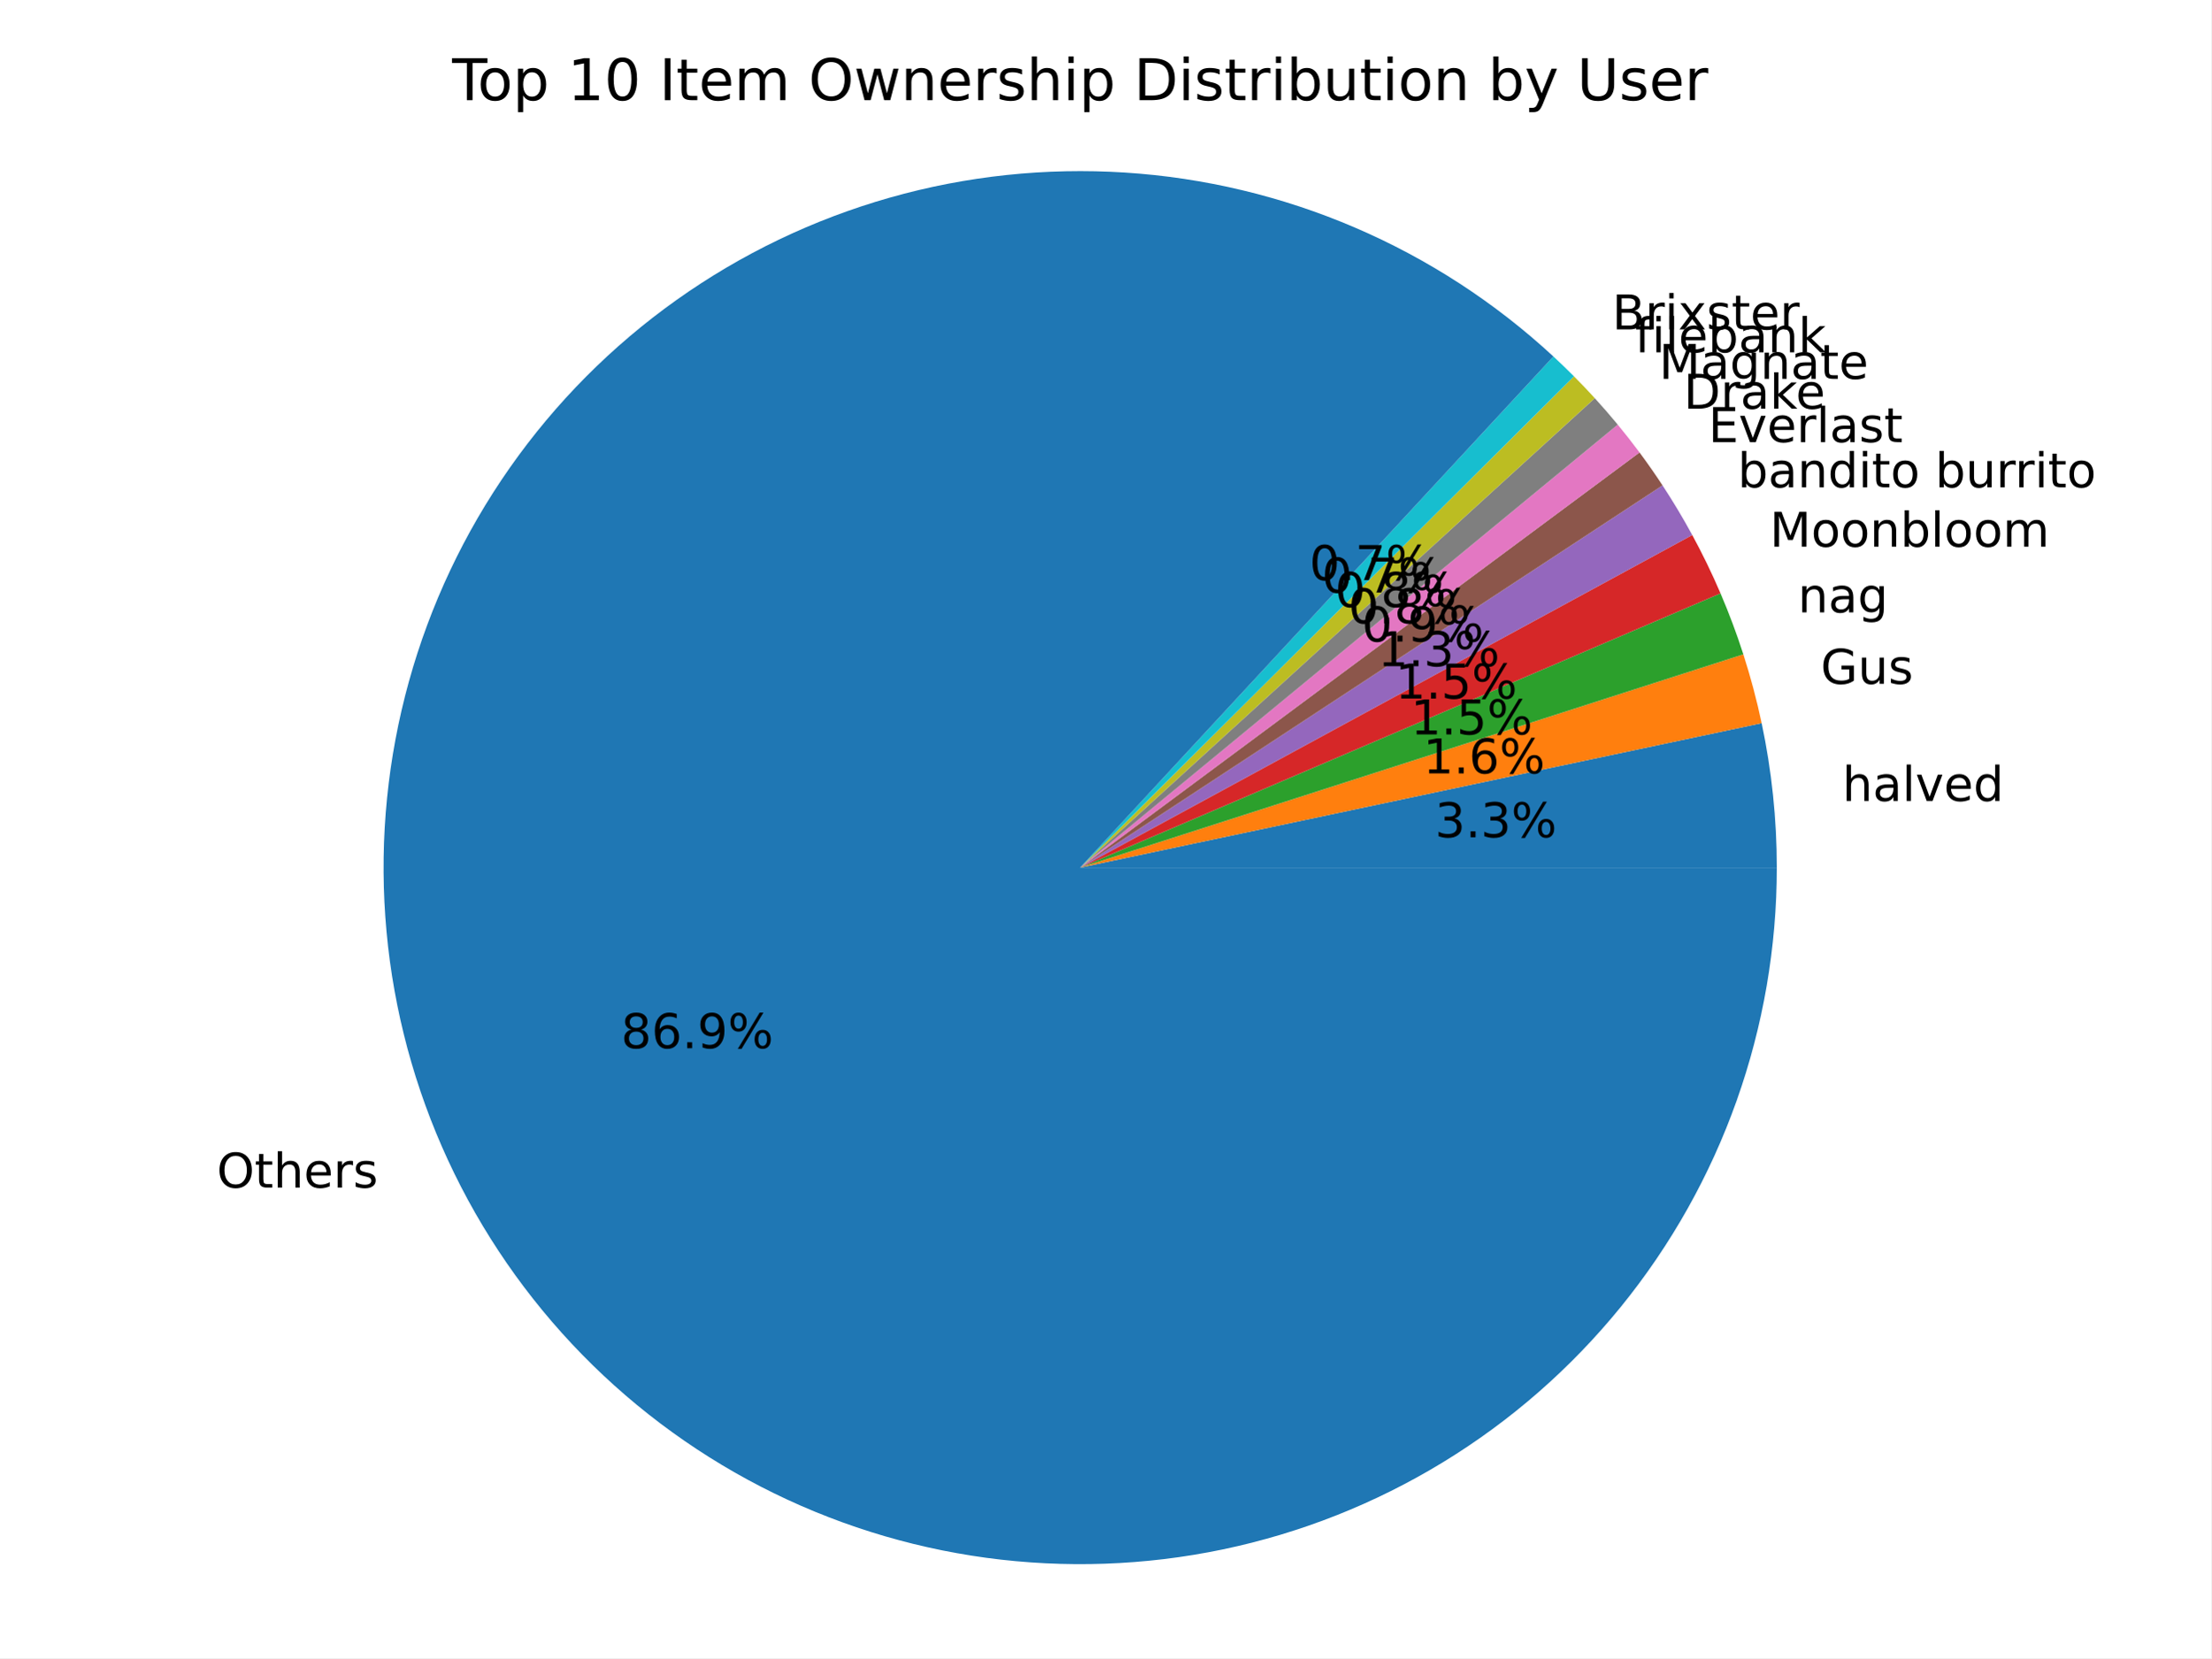
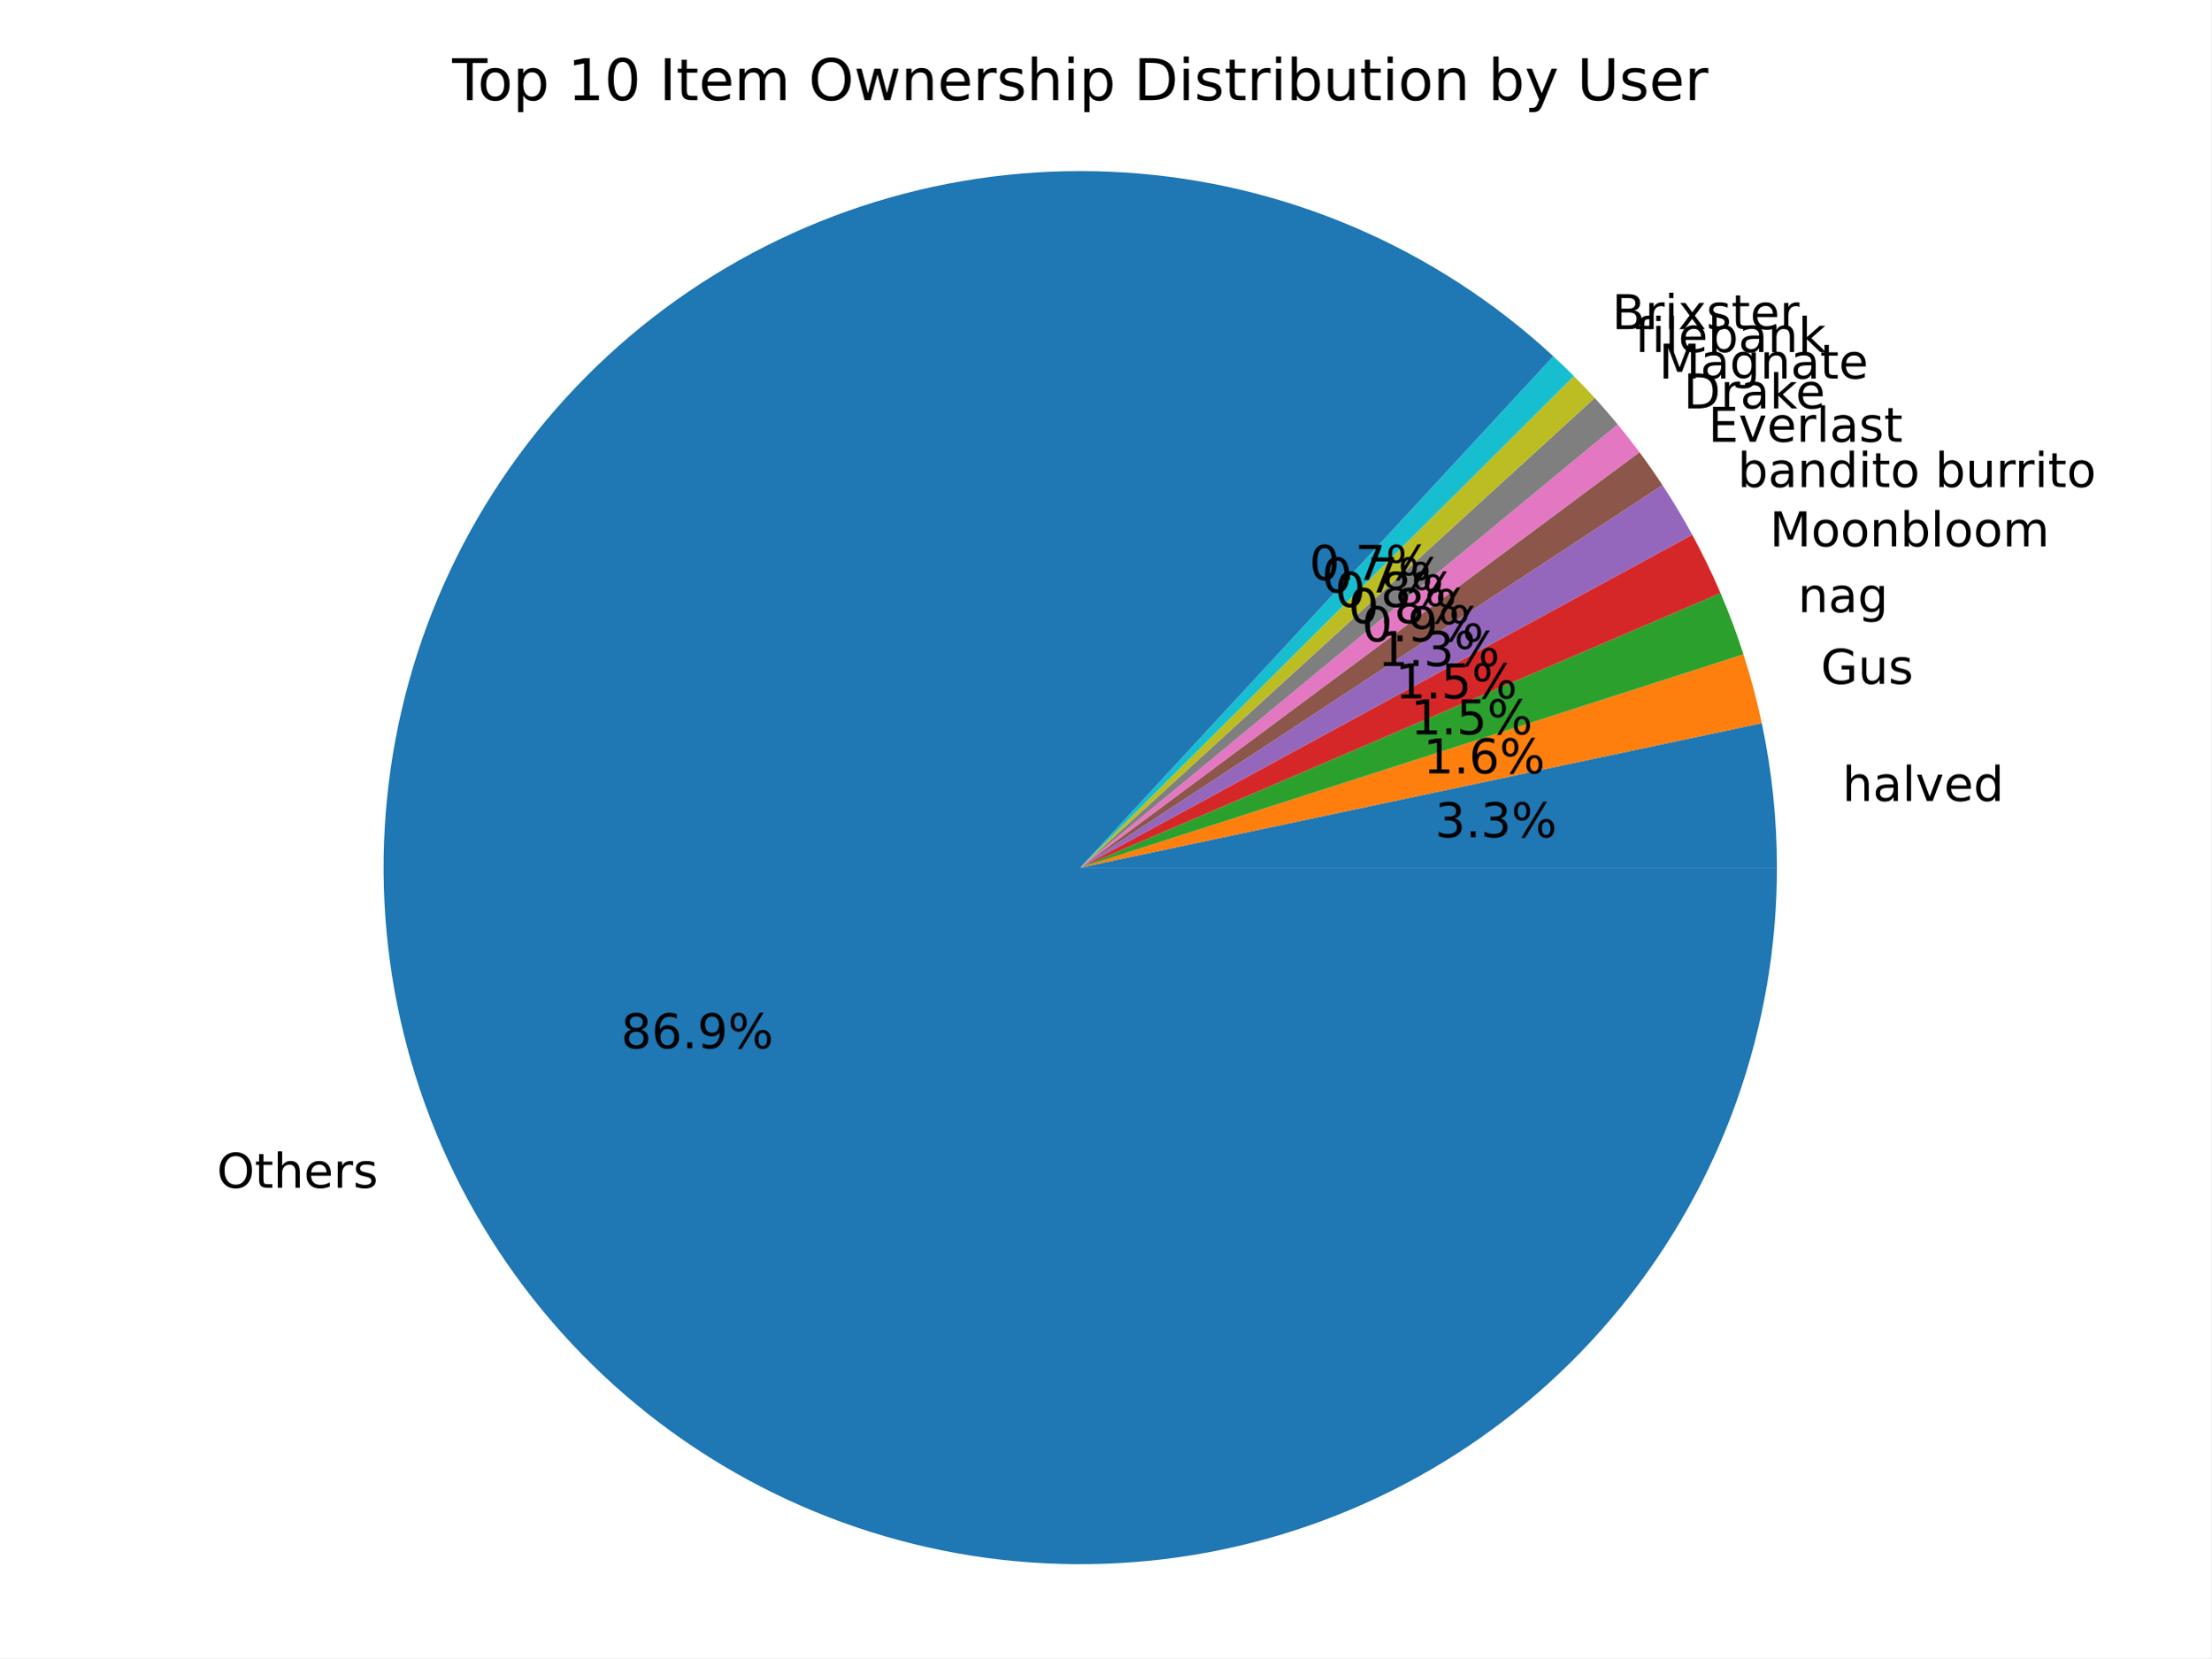
<svg xmlns="http://www.w3.org/2000/svg" xmlns:xlink="http://www.w3.org/1999/xlink" width="460.8pt" height="345.6pt" viewBox="0 0 460.8 345.6" version="1.1">
  <defs>
    <style type="text/css">*{stroke-linejoin: round; stroke-linecap: butt}</style>
  </defs>
  <g id="figure_1">
    <g id="patch_1">
      <path d="M 0 345.6  L 460.8 345.6  L 460.8 0  L 0 0  z " style="fill: #ffffff" />
    </g>
    <g id="axes_1">
      <g id="patch_2">
-         <path d="M 370.293 180.84  C 370.293 175.783 370.029 170.73 369.501 165.7  C 368.974 160.671 368.184 155.673 367.135 150.726  L 225.113 180.84  z " style="fill: #1f77b4" />
+         <path d="M 370.318 180.84  C 370.318 175.783 370.054 170.729 369.526 165.699  C 368.999 160.67 368.209 155.671 367.16 150.724  L 225.128 180.84  z " style="fill: #1f77b4" />
      </g>
      <g id="patch_3">
-         <path d="M 367.135 150.726  C 366.622 148.304 366.047 145.897 365.41 143.505  C 364.774 141.113 364.076 138.738 363.318 136.382  L 225.113 180.84  z " style="fill: #ff7f0e" />
+         <path d="M 367.16 150.724  C 366.647 148.302 366.072 145.894 365.435 143.502  C 364.798 141.11 364.101 138.735 363.343 136.378  L 225.128 180.84  z " style="fill: #ff7f0e" />
      </g>
      <g id="patch_4">
-         <path d="M 363.318 136.382  C 362.625 134.227 361.882 132.088 361.088 129.968  C 360.295 127.848 359.453 125.747 358.561 123.666  L 225.113 180.84  z " style="fill: #2ca02c" />
+         <path d="M 363.343 136.378  C 362.646 134.213 361.899 132.065 361.102 129.935  C 360.304 127.805 359.457 125.694 358.56 123.604  L 225.128 180.84  z " style="fill: #2ca02c" />
      </g>
      <g id="patch_5">
-         <path d="M 358.561 123.666  C 357.674 121.596 356.739 119.546 355.756 117.518  C 354.773 115.491 353.744 113.487 352.668 111.507  L 225.113 180.84  z " style="fill: #d62728" />
+         <path d="M 358.56 123.604  C 357.672 121.534 356.736 119.484 355.752 117.457  C 354.769 115.43 353.738 113.426 352.661 111.447  L 225.128 180.84  z " style="fill: #d62728" />
      </g>
      <g id="patch_6">
-         <path d="M 352.668 111.507  C 351.708 109.741 350.712 107.996 349.679 106.272  C 348.647 104.547 347.579 102.844 346.476 101.165  L 225.113 180.84  z " style="fill: #9467bd" />
+         <path d="M 352.661 111.447  C 351.701 109.681 350.703 107.936 349.67 106.212  C 348.637 104.488 347.569 102.786 346.465 101.106  L 225.128 180.84  z " style="fill: #9467bd" />
      </g>
      <g id="patch_7">
-         <path d="M 346.476 101.165  C 345.71 99.997 344.927 98.841 344.127 97.697  C 343.328 96.552 342.512 95.419 341.68 94.298  L 225.113 180.84  z " style="fill: #8c564b" />
+         <path d="M 346.465 101.106  C 345.698 99.939 344.914 98.783 344.114 97.639  C 343.314 96.495 342.498 95.362 341.665 94.241  L 225.128 180.84  z " style="fill: #8c564b" />
      </g>
      <g id="patch_8">
-         <path d="M 341.68 94.298  C 340.948 93.313 340.204 92.337 339.448 91.371  C 338.692 90.405 337.924 89.448 337.143 88.501  L 225.113 180.84  z " style="fill: #e377c2" />
+         <path d="M 341.665 94.241  C 340.933 93.256 340.189 92.281 339.432 91.315  C 338.675 90.349 337.907 89.393 337.126 88.446  L 225.128 180.84  z " style="fill: #e377c2" />
      </g>
      <g id="patch_9">
-         <path d="M 337.143 88.501  C 336.37 87.563 335.584 86.634 334.787 85.715  C 333.99 84.796 333.182 83.887 332.362 82.989  L 225.113 180.84  z " style="fill: #7f7f7f" />
+         <path d="M 337.126 88.446  C 336.352 87.508 335.566 86.579 334.768 85.661  C 333.971 84.742 333.162 83.833 332.342 82.935  L 225.128 180.84  z " style="fill: #7f7f7f" />
      </g>
      <g id="patch_10">
-         <path d="M 332.362 82.989  C 331.656 82.215 330.942 81.449 330.22 80.691  C 329.498 79.933 328.767 79.183 328.028 78.441  L 225.113 180.84  z " style="fill: #bcbd22" />
+         <path d="M 332.342 82.935  C 331.636 82.162 330.921 81.396 330.198 80.638  C 329.476 79.881 328.745 79.131 328.006 78.389  L 225.128 180.84  z " style="fill: #bcbd22" />
      </g>
      <g id="patch_11">
-         <path d="M 328.028 78.441  C 327.327 77.736 326.619 77.038 325.903 76.348  C 325.188 75.658 324.465 74.975 323.735 74.3  L 225.113 180.84  z " style="fill: #17becf" />
+         <path d="M 328.006 78.389  C 327.304 77.684 326.595 76.987 325.879 76.297  C 325.163 75.607 324.44 74.924 323.71 74.249  L 225.128 180.84  z " style="fill: #17becf" />
      </g>
      <g id="patch_12">
-         <path d="M 323.735 74.3  C 311.589 63.056 297.608 53.972 282.4 47.44  C 267.191 40.909 250.977 37.027 234.459 35.961  C 217.942 34.896 201.363 36.663 185.441 41.186  C 169.519 45.709 154.488 52.921 140.997 62.511  C 127.507 72.101 115.755 83.928 106.251 97.479  C 96.747 111.03 89.631 126.108 85.209 142.058  C 80.788 158.008 79.126 174.598 80.297 191.108  C 81.467 207.618 85.453 223.808 92.081 238.975  C 98.709 254.141 107.882 268.064 119.203 280.138  C 130.524 292.213 143.826 302.263 158.535 309.854  C 173.244 317.444 189.143 322.464 205.544 324.695  C 221.944 326.926 238.606 326.336 254.808 322.951  C 271.01 319.565 286.514 313.434 300.649 304.822  C 314.784 296.21 327.343 285.244 337.781 272.399  C 348.22 259.554 356.385 245.018 361.924 229.42  C 367.462 213.822 370.293 197.392 370.293 180.84  L 225.113 180.84  z " style="fill: #1f77b4" />
+         <path d="M 323.71 74.249  C 311.559 63.011 297.575 53.933 282.364 47.408  C 267.153 40.883 250.937 37.007 234.419 35.948  C 217.902 34.888 201.324 36.661 185.404 41.19  C 169.484 45.719 154.455 52.936 140.968 62.53  C 127.48 72.125 115.732 83.955 106.233 97.509  C 96.733 111.063 89.621 126.142 85.204 142.094  C 80.787 158.045 79.129 174.635 80.304 191.145  C 81.479 207.654 85.468 223.842 92.099 239.008  C 98.73 254.173 107.906 268.093 119.229 280.166  C 130.552 292.238 143.857 302.286 158.567 309.874  C 173.276 317.462 189.176 322.479 205.577 324.708  C 221.978 326.936 238.639 326.344 254.841 322.957  C 271.042 319.57 286.545 313.437 300.68 304.824  C 314.814 296.211 327.372 285.245 337.809 272.399  C 348.247 259.554 356.412 245.017 361.95 229.42  C 367.488 213.822 370.318 197.392 370.318 180.84  L 225.128 180.84  z " style="fill: #1f77b4" />
      </g>
      <g id="matplotlib.axis_1" />
      <g id="matplotlib.axis_2" />
      <g id="text_1">
-         <g transform="translate(383.9403 166.9458) scale(0.1 -0.1)">
+         <g transform="translate(383.9663 166.9446) scale(0.1 -0.1)">
          <defs>
            <path id="DejaVuSans-68" d="M 3513 2113  L 3513 0  L 2938 0  L 2938 2094  Q 2938 2591 2744 2837  Q 2550 3084 2163 3084  Q 1697 3084 1428 2787  Q 1159 2491 1159 1978  L 1159 0  L 581 0  L 581 4863  L 1159 4863  L 1159 2956  Q 1366 3272 1645 3428  Q 1925 3584 2291 3584  Q 2894 3584 3203 3211  Q 3513 2838 3513 2113  z " transform="scale(0.015625)" />
            <path id="DejaVuSans-61" d="M 2194 1759  Q 1497 1759 1228 1600  Q 959 1441 959 1056  Q 959 750 1161 570  Q 1363 391 1709 391  Q 2188 391 2477 730  Q 2766 1069 2766 1631  L 2766 1759  L 2194 1759  z M 3341 1997  L 3341 0  L 2766 0  L 2766 531  Q 2569 213 2275 61  Q 1981 -91 1556 -91  Q 1019 -91 701 211  Q 384 513 384 1019  Q 384 1609 779 1909  Q 1175 2209 1959 2209  L 2766 2209  L 2766 2266  Q 2766 2663 2505 2880  Q 2244 3097 1772 3097  Q 1472 3097 1187 3025  Q 903 2953 641 2809  L 641 3341  Q 956 3463 1253 3523  Q 1550 3584 1831 3584  Q 2591 3584 2966 3190  Q 3341 2797 3341 1997  z " transform="scale(0.015625)" />
            <path id="DejaVuSans-6c" d="M 603 4863  L 1178 4863  L 1178 0  L 603 0  L 603 4863  z " transform="scale(0.015625)" />
            <path id="DejaVuSans-76" d="M 191 3500  L 800 3500  L 1894 563  L 2988 3500  L 3597 3500  L 2284 0  L 1503 0  L 191 3500  z " transform="scale(0.015625)" />
            <path id="DejaVuSans-65" d="M 3597 1894  L 3597 1613  L 953 1613  Q 991 1019 1311 708  Q 1631 397 2203 397  Q 2534 397 2845 478  Q 3156 559 3463 722  L 3463 178  Q 3153 47 2828 -22  Q 2503 -91 2169 -91  Q 1331 -91 842 396  Q 353 884 353 1716  Q 353 2575 817 3079  Q 1281 3584 2069 3584  Q 2775 3584 3186 3129  Q 3597 2675 3597 1894  z M 3022 2063  Q 3016 2534 2758 2815  Q 2500 3097 2075 3097  Q 1594 3097 1305 2825  Q 1016 2553 972 2059  L 3022 2063  z " transform="scale(0.015625)" />
            <path id="DejaVuSans-64" d="M 2906 2969  L 2906 4863  L 3481 4863  L 3481 0  L 2906 0  L 2906 525  Q 2725 213 2448 61  Q 2172 -91 1784 -91  Q 1150 -91 751 415  Q 353 922 353 1747  Q 353 2572 751 3078  Q 1150 3584 1784 3584  Q 2172 3584 2448 3432  Q 2725 3281 2906 2969  z M 947 1747  Q 947 1113 1208 752  Q 1469 391 1925 391  Q 2381 391 2643 752  Q 2906 1113 2906 1747  Q 2906 2381 2643 2742  Q 2381 3103 1925 3103  Q 1469 3103 1208 2742  Q 947 2381 947 1747  z " transform="scale(0.015625)" />
          </defs>
          <use xlink:href="#DejaVuSans-68" />
          <use xlink:href="#DejaVuSans-61" x="63.379" />
          <use xlink:href="#DejaVuSans-6c" x="124.658" />
          <use xlink:href="#DejaVuSans-76" x="152.441" />
          <use xlink:href="#DejaVuSans-65" x="211.621" />
          <use xlink:href="#DejaVuSans-64" x="273.145" />
        </g>
      </g>
      <g id="text_2">
-         <g transform="translate(299.0438 174.5156) scale(0.1 -0.1)">
+         <g transform="translate(299.0647 174.515) scale(0.1 -0.1)">
          <defs>
            <path id="DejaVuSans-33" d="M 2597 2516  Q 3050 2419 3304 2112  Q 3559 1806 3559 1356  Q 3559 666 3084 287  Q 2609 -91 1734 -91  Q 1441 -91 1130 -33  Q 819 25 488 141  L 488 750  Q 750 597 1062 519  Q 1375 441 1716 441  Q 2309 441 2620 675  Q 2931 909 2931 1356  Q 2931 1769 2642 2001  Q 2353 2234 1838 2234  L 1294 2234  L 1294 2753  L 1863 2753  Q 2328 2753 2575 2939  Q 2822 3125 2822 3475  Q 2822 3834 2567 4026  Q 2313 4219 1838 4219  Q 1578 4219 1281 4162  Q 984 4106 628 3988  L 628 4550  Q 988 4650 1302 4700  Q 1616 4750 1894 4750  Q 2613 4750 3031 4423  Q 3450 4097 3450 3541  Q 3450 3153 3228 2886  Q 3006 2619 2597 2516  z " transform="scale(0.015625)" />
            <path id="DejaVuSans-2e" d="M 684 794  L 1344 794  L 1344 0  L 684 0  L 684 794  z " transform="scale(0.015625)" />
            <path id="DejaVuSans-25" d="M 4653 2053  Q 4381 2053 4226 1822  Q 4072 1591 4072 1178  Q 4072 772 4226 539  Q 4381 306 4653 306  Q 4919 306 5073 539  Q 5228 772 5228 1178  Q 5228 1588 5073 1820  Q 4919 2053 4653 2053  z M 4653 2450  Q 5147 2450 5437 2106  Q 5728 1763 5728 1178  Q 5728 594 5436 251  Q 5144 -91 4653 -91  Q 4153 -91 3862 251  Q 3572 594 3572 1178  Q 3572 1766 3864 2108  Q 4156 2450 4653 2450  z M 1428 4353  Q 1159 4353 1004 4120  Q 850 3888 850 3481  Q 850 3069 1003 2837  Q 1156 2606 1428 2606  Q 1700 2606 1854 2837  Q 2009 3069 2009 3481  Q 2009 3884 1853 4118  Q 1697 4353 1428 4353  z M 4250 4750  L 4750 4750  L 1831 -91  L 1331 -91  L 4250 4750  z M 1428 4750  Q 1922 4750 2215 4408  Q 2509 4066 2509 3481  Q 2509 2891 2217 2550  Q 1925 2209 1428 2209  Q 931 2209 642 2551  Q 353 2894 353 3481  Q 353 4063 643 4406  Q 934 4750 1428 4750  z " transform="scale(0.015625)" />
          </defs>
          <use xlink:href="#DejaVuSans-33" />
          <use xlink:href="#DejaVuSans-2e" x="63.623" />
          <use xlink:href="#DejaVuSans-33" x="95.41" />
          <use xlink:href="#DejaVuSans-25" x="159.033" />
        </g>
      </g>
      <g id="text_3">
-         <g transform="translate(379.4399 142.5307) scale(0.1 -0.1)">
+         <g transform="translate(379.4656 142.5278) scale(0.1 -0.1)">
          <defs>
            <path id="DejaVuSans-47" d="M 3809 666  L 3809 1919  L 2778 1919  L 2778 2438  L 4434 2438  L 4434 434  Q 4069 175 3628 42  Q 3188 -91 2688 -91  Q 1594 -91 976 548  Q 359 1188 359 2328  Q 359 3472 976 4111  Q 1594 4750 2688 4750  Q 3144 4750 3555 4637  Q 3966 4525 4313 4306  L 4313 3634  Q 3963 3931 3569 4081  Q 3175 4231 2741 4231  Q 1884 4231 1454 3753  Q 1025 3275 1025 2328  Q 1025 1384 1454 906  Q 1884 428 2741 428  Q 3075 428 3337 486  Q 3600 544 3809 666  z " transform="scale(0.015625)" />
            <path id="DejaVuSans-75" d="M 544 1381  L 544 3500  L 1119 3500  L 1119 1403  Q 1119 906 1312 657  Q 1506 409 1894 409  Q 2359 409 2629 706  Q 2900 1003 2900 1516  L 2900 3500  L 3475 3500  L 3475 0  L 2900 0  L 2900 538  Q 2691 219 2414 64  Q 2138 -91 1772 -91  Q 1169 -91 856 284  Q 544 659 544 1381  z M 1991 3584  L 1991 3584  z " transform="scale(0.015625)" />
            <path id="DejaVuSans-73" d="M 2834 3397  L 2834 2853  Q 2591 2978 2328 3040  Q 2066 3103 1784 3103  Q 1356 3103 1142 2972  Q 928 2841 928 2578  Q 928 2378 1081 2264  Q 1234 2150 1697 2047  L 1894 2003  Q 2506 1872 2764 1633  Q 3022 1394 3022 966  Q 3022 478 2636 193  Q 2250 -91 1575 -91  Q 1294 -91 989 -36  Q 684 19 347 128  L 347 722  Q 666 556 975 473  Q 1284 391 1588 391  Q 1994 391 2212 530  Q 2431 669 2431 922  Q 2431 1156 2273 1281  Q 2116 1406 1581 1522  L 1381 1569  Q 847 1681 609 1914  Q 372 2147 372 2553  Q 372 3047 722 3315  Q 1072 3584 1716 3584  Q 2034 3584 2315 3537  Q 2597 3491 2834 3397  z " transform="scale(0.015625)" />
          </defs>
          <use xlink:href="#DejaVuSans-47" />
          <use xlink:href="#DejaVuSans-75" x="77.49" />
          <use xlink:href="#DejaVuSans-73" x="140.869" />
        </g>
      </g>
      <g id="text_4">
-         <g transform="translate(296.589 161.1983) scale(0.1 -0.1)">
+         <g transform="translate(296.6098 161.1967) scale(0.1 -0.1)">
          <defs>
            <path id="DejaVuSans-31" d="M 794 531  L 1825 531  L 1825 4091  L 703 3866  L 703 4441  L 1819 4666  L 2450 4666  L 2450 531  L 3481 531  L 3481 0  L 794 0  L 794 531  z " transform="scale(0.015625)" />
            <path id="DejaVuSans-36" d="M 2113 2584  Q 1688 2584 1439 2293  Q 1191 2003 1191 1497  Q 1191 994 1439 701  Q 1688 409 2113 409  Q 2538 409 2786 701  Q 3034 994 3034 1497  Q 3034 2003 2786 2293  Q 2538 2584 2113 2584  z M 3366 4563  L 3366 3988  Q 3128 4100 2886 4159  Q 2644 4219 2406 4219  Q 1781 4219 1451 3797  Q 1122 3375 1075 2522  Q 1259 2794 1537 2939  Q 1816 3084 2150 3084  Q 2853 3084 3261 2657  Q 3669 2231 3669 1497  Q 3669 778 3244 343  Q 2819 -91 2113 -91  Q 1303 -91 875 529  Q 447 1150 447 2328  Q 447 3434 972 4092  Q 1497 4750 2381 4750  Q 2619 4750 2861 4703  Q 3103 4656 3366 4563  z " transform="scale(0.015625)" />
          </defs>
          <use xlink:href="#DejaVuSans-31" />
          <use xlink:href="#DejaVuSans-2e" x="63.623" />
          <use xlink:href="#DejaVuSans-36" x="95.41" />
          <use xlink:href="#DejaVuSans-25" x="159.033" />
        </g>
      </g>
      <g id="text_5">
-         <g transform="translate(374.6859 127.6406) scale(0.1 -0.1)">
+         <g transform="translate(374.699 127.604) scale(0.1 -0.1)">
          <defs>
            <path id="DejaVuSans-6e" d="M 3513 2113  L 3513 0  L 2938 0  L 2938 2094  Q 2938 2591 2744 2837  Q 2550 3084 2163 3084  Q 1697 3084 1428 2787  Q 1159 2491 1159 1978  L 1159 0  L 581 0  L 581 3500  L 1159 3500  L 1159 2956  Q 1366 3272 1645 3428  Q 1925 3584 2291 3584  Q 2894 3584 3203 3211  Q 3513 2838 3513 2113  z " transform="scale(0.015625)" />
            <path id="DejaVuSans-67" d="M 2906 1791  Q 2906 2416 2648 2759  Q 2391 3103 1925 3103  Q 1463 3103 1205 2759  Q 947 2416 947 1791  Q 947 1169 1205 825  Q 1463 481 1925 481  Q 2391 481 2648 825  Q 2906 1169 2906 1791  z M 3481 434  Q 3481 -459 3084 -895  Q 2688 -1331 1869 -1331  Q 1566 -1331 1297 -1286  Q 1028 -1241 775 -1147  L 775 -588  Q 1028 -725 1275 -790  Q 1522 -856 1778 -856  Q 2344 -856 2625 -561  Q 2906 -266 2906 331  L 2906 616  Q 2728 306 2450 153  Q 2172 0 1784 0  Q 1141 0 747 490  Q 353 981 353 1791  Q 353 2603 747 3093  Q 1141 3584 1784 3584  Q 2172 3584 2450 3431  Q 2728 3278 2906 2969  L 2906 3500  L 3481 3500  L 3481 434  z " transform="scale(0.015625)" />
          </defs>
          <use xlink:href="#DejaVuSans-6e" />
          <use xlink:href="#DejaVuSans-61" x="63.379" />
          <use xlink:href="#DejaVuSans-67" x="124.658" />
        </g>
      </g>
      <g id="text_6">
-         <g transform="translate(293.9959 153.0764) scale(0.1 -0.1)">
+         <g transform="translate(294.0099 153.0564) scale(0.1 -0.1)">
          <defs>
            <path id="DejaVuSans-35" d="M 691 4666  L 3169 4666  L 3169 4134  L 1269 4134  L 1269 2991  Q 1406 3038 1543 3061  Q 1681 3084 1819 3084  Q 2600 3084 3056 2656  Q 3513 2228 3513 1497  Q 3513 744 3044 326  Q 2575 -91 1722 -91  Q 1428 -91 1123 -41  Q 819 9 494 109  L 494 744  Q 775 591 1075 516  Q 1375 441 1709 441  Q 2250 441 2565 725  Q 2881 1009 2881 1497  Q 2881 1984 2565 2268  Q 2250 2553 1709 2553  Q 1456 2553 1204 2497  Q 953 2441 691 2322  L 691 4666  z " transform="scale(0.015625)" />
          </defs>
          <use xlink:href="#DejaVuSans-31" />
          <use xlink:href="#DejaVuSans-2e" x="63.623" />
          <use xlink:href="#DejaVuSans-35" x="95.41" />
          <use xlink:href="#DejaVuSans-25" x="159.033" />
        </g>
      </g>
      <g id="text_7">
-         <g transform="translate(368.8202 113.9454) scale(0.1 -0.1)">
+         <g transform="translate(368.8147 113.8777) scale(0.1 -0.1)">
          <defs>
            <path id="DejaVuSans-4d" d="M 628 4666  L 1569 4666  L 2759 1491  L 3956 4666  L 4897 4666  L 4897 0  L 4281 0  L 4281 4097  L 3078 897  L 2444 897  L 1241 4097  L 1241 0  L 628 0  L 628 4666  z " transform="scale(0.015625)" />
            <path id="DejaVuSans-6f" d="M 1959 3097  Q 1497 3097 1228 2736  Q 959 2375 959 1747  Q 959 1119 1226 758  Q 1494 397 1959 397  Q 2419 397 2687 759  Q 2956 1122 2956 1747  Q 2956 2369 2687 2733  Q 2419 3097 1959 3097  z M 1959 3584  Q 2709 3584 3137 3096  Q 3566 2609 3566 1747  Q 3566 888 3137 398  Q 2709 -91 1959 -91  Q 1206 -91 779 398  Q 353 888 353 1747  Q 353 2609 779 3096  Q 1206 3584 1959 3584  z " transform="scale(0.015625)" />
            <path id="DejaVuSans-62" d="M 3116 1747  Q 3116 2381 2855 2742  Q 2594 3103 2138 3103  Q 1681 3103 1420 2742  Q 1159 2381 1159 1747  Q 1159 1113 1420 752  Q 1681 391 2138 391  Q 2594 391 2855 752  Q 3116 1113 3116 1747  z M 1159 2969  Q 1341 3281 1617 3432  Q 1894 3584 2278 3584  Q 2916 3584 3314 3078  Q 3713 2572 3713 1747  Q 3713 922 3314 415  Q 2916 -91 2278 -91  Q 1894 -91 1617 61  Q 1341 213 1159 525  L 1159 0  L 581 0  L 581 4863  L 1159 4863  L 1159 2969  z " transform="scale(0.015625)" />
            <path id="DejaVuSans-6d" d="M 3328 2828  Q 3544 3216 3844 3400  Q 4144 3584 4550 3584  Q 5097 3584 5394 3201  Q 5691 2819 5691 2113  L 5691 0  L 5113 0  L 5113 2094  Q 5113 2597 4934 2840  Q 4756 3084 4391 3084  Q 3944 3084 3684 2787  Q 3425 2491 3425 1978  L 3425 0  L 2847 0  L 2847 2094  Q 2847 2600 2669 2842  Q 2491 3084 2119 3084  Q 1678 3084 1418 2786  Q 1159 2488 1159 1978  L 1159 0  L 581 0  L 581 3500  L 1159 3500  L 1159 2956  Q 1356 3278 1631 3431  Q 1906 3584 2284 3584  Q 2666 3584 2933 3390  Q 3200 3197 3328 2828  z " transform="scale(0.015625)" />
          </defs>
          <use xlink:href="#DejaVuSans-4d" />
          <use xlink:href="#DejaVuSans-6f" x="86.279" />
          <use xlink:href="#DejaVuSans-6f" x="147.461" />
          <use xlink:href="#DejaVuSans-6e" x="208.643" />
          <use xlink:href="#DejaVuSans-62" x="272.021" />
          <use xlink:href="#DejaVuSans-6c" x="335.498" />
          <use xlink:href="#DejaVuSans-6f" x="363.281" />
          <use xlink:href="#DejaVuSans-6f" x="424.463" />
          <use xlink:href="#DejaVuSans-6d" x="485.645" />
        </g>
      </g>
      <g id="text_8">
-         <g transform="translate(290.7965 145.6063) scale(0.1 -0.1)">
+         <g transform="translate(290.8002 145.5694) scale(0.1 -0.1)">
          <use xlink:href="#DejaVuSans-31" />
          <use xlink:href="#DejaVuSans-2e" x="63.623" />
          <use xlink:href="#DejaVuSans-35" x="95.41" />
          <use xlink:href="#DejaVuSans-25" x="159.033" />
        </g>
      </g>
      <g id="text_9">
-         <g transform="translate(362.1359 101.5741) scale(0.1 -0.1)">
+         <g transform="translate(362.1246 101.5085) scale(0.1 -0.1)">
          <defs>
            <path id="DejaVuSans-69" d="M 603 3500  L 1178 3500  L 1178 0  L 603 0  L 603 3500  z M 603 4863  L 1178 4863  L 1178 4134  L 603 4134  L 603 4863  z " transform="scale(0.015625)" />
            <path id="DejaVuSans-74" d="M 1172 4494  L 1172 3500  L 2356 3500  L 2356 3053  L 1172 3053  L 1172 1153  Q 1172 725 1289 603  Q 1406 481 1766 481  L 2356 481  L 2356 0  L 1766 0  Q 1100 0 847 248  Q 594 497 594 1153  L 594 3053  L 172 3053  L 172 3500  L 594 3500  L 594 4494  L 1172 4494  z " transform="scale(0.015625)" />
            <path id="DejaVuSans-20" transform="scale(0.015625)" />
            <path id="DejaVuSans-72" d="M 2631 2963  Q 2534 3019 2420 3045  Q 2306 3072 2169 3072  Q 1681 3072 1420 2755  Q 1159 2438 1159 1844  L 1159 0  L 581 0  L 581 3500  L 1159 3500  L 1159 2956  Q 1341 3275 1631 3429  Q 1922 3584 2338 3584  Q 2397 3584 2469 3576  Q 2541 3569 2628 3553  L 2631 2963  z " transform="scale(0.015625)" />
          </defs>
          <use xlink:href="#DejaVuSans-62" />
          <use xlink:href="#DejaVuSans-61" x="63.477" />
          <use xlink:href="#DejaVuSans-6e" x="124.756" />
          <use xlink:href="#DejaVuSans-64" x="188.135" />
          <use xlink:href="#DejaVuSans-69" x="251.611" />
          <use xlink:href="#DejaVuSans-74" x="279.395" />
          <use xlink:href="#DejaVuSans-6f" x="318.604" />
          <use xlink:href="#DejaVuSans-20" x="379.785" />
          <use xlink:href="#DejaVuSans-62" x="411.572" />
          <use xlink:href="#DejaVuSans-75" x="475.049" />
          <use xlink:href="#DejaVuSans-72" x="538.428" />
          <use xlink:href="#DejaVuSans-72" x="577.791" />
          <use xlink:href="#DejaVuSans-69" x="618.904" />
          <use xlink:href="#DejaVuSans-74" x="646.688" />
          <use xlink:href="#DejaVuSans-6f" x="685.896" />
        </g>
      </g>
      <g id="text_10">
-         <g transform="translate(287.1505 138.8583) scale(0.1 -0.1)">
+         <g transform="translate(287.1511 138.8225) scale(0.1 -0.1)">
          <use xlink:href="#DejaVuSans-31" />
          <use xlink:href="#DejaVuSans-2e" x="63.623" />
          <use xlink:href="#DejaVuSans-33" x="95.41" />
          <use xlink:href="#DejaVuSans-25" x="159.033" />
        </g>
      </g>
      <g id="text_11">
-         <g transform="translate(356.0288 92.14187) scale(0.1 -0.1)">
+         <g transform="translate(356.0129 92.07828) scale(0.1 -0.1)">
          <defs>
            <path id="DejaVuSans-45" d="M 628 4666  L 3578 4666  L 3578 4134  L 1259 4134  L 1259 2753  L 3481 2753  L 3481 2222  L 1259 2222  L 1259 531  L 3634 531  L 3634 0  L 628 0  L 628 4666  z " transform="scale(0.015625)" />
          </defs>
          <use xlink:href="#DejaVuSans-45" />
          <use xlink:href="#DejaVuSans-76" x="63.184" />
          <use xlink:href="#DejaVuSans-65" x="122.363" />
          <use xlink:href="#DejaVuSans-72" x="183.887" />
          <use xlink:href="#DejaVuSans-6c" x="225" />
          <use xlink:href="#DejaVuSans-61" x="252.783" />
          <use xlink:href="#DejaVuSans-73" x="314.062" />
          <use xlink:href="#DejaVuSans-74" x="366.162" />
        </g>
      </g>
      <g id="text_12">
-         <g transform="translate(283.8194 133.7135) scale(0.1 -0.1)">
+         <g transform="translate(283.8175 133.6788) scale(0.1 -0.1)">
          <defs>
            <path id="DejaVuSans-30" d="M 2034 4250  Q 1547 4250 1301 3770  Q 1056 3291 1056 2328  Q 1056 1369 1301 889  Q 1547 409 2034 409  Q 2525 409 2770 889  Q 3016 1369 3016 2328  Q 3016 3291 2770 3770  Q 2525 4250 2034 4250  z M 2034 4750  Q 2819 4750 3233 4129  Q 3647 3509 3647 2328  Q 3647 1150 3233 529  Q 2819 -91 2034 -91  Q 1250 -91 836 529  Q 422 1150 422 2328  Q 422 3509 836 4129  Q 1250 4750 2034 4750  z " transform="scale(0.015625)" />
            <path id="DejaVuSans-39" d="M 703 97  L 703 672  Q 941 559 1184 500  Q 1428 441 1663 441  Q 2288 441 2617 861  Q 2947 1281 2994 2138  Q 2813 1869 2534 1725  Q 2256 1581 1919 1581  Q 1219 1581 811 2004  Q 403 2428 403 3163  Q 403 3881 828 4315  Q 1253 4750 1959 4750  Q 2769 4750 3195 4129  Q 3622 3509 3622 2328  Q 3622 1225 3098 567  Q 2575 -91 1691 -91  Q 1453 -91 1209 -44  Q 966 3 703 97  z M 1959 2075  Q 2384 2075 2632 2365  Q 2881 2656 2881 3163  Q 2881 3666 2632 3958  Q 2384 4250 1959 4250  Q 1534 4250 1286 3958  Q 1038 3666 1038 3163  Q 1038 2656 1286 2365  Q 1534 2075 1959 2075  z " transform="scale(0.015625)" />
          </defs>
          <use xlink:href="#DejaVuSans-30" />
          <use xlink:href="#DejaVuSans-2e" x="63.623" />
          <use xlink:href="#DejaVuSans-39" x="95.41" />
          <use xlink:href="#DejaVuSans-25" x="159.033" />
        </g>
      </g>
      <g id="text_13">
-         <g transform="translate(350.8817 85.18362) scale(0.1 -0.1)">
+         <g transform="translate(350.8624 85.1218) scale(0.1 -0.1)">
          <defs>
            <path id="DejaVuSans-44" d="M 1259 4147  L 1259 519  L 2022 519  Q 2988 519 3436 956  Q 3884 1394 3884 2338  Q 3884 3275 3436 3711  Q 2988 4147 2022 4147  L 1259 4147  z M 628 4666  L 1925 4666  Q 3281 4666 3915 4102  Q 4550 3538 4550 2338  Q 4550 1131 3912 565  Q 3275 0 1925 0  L 628 0  L 628 4666  z " transform="scale(0.015625)" />
            <path id="DejaVuSans-6b" d="M 581 4863  L 1159 4863  L 1159 1991  L 2875 3500  L 3609 3500  L 1753 1863  L 3688 0  L 2938 0  L 1159 1709  L 1159 0  L 581 0  L 581 4863  z " transform="scale(0.015625)" />
          </defs>
          <use xlink:href="#DejaVuSans-44" />
          <use xlink:href="#DejaVuSans-72" x="77.002" />
          <use xlink:href="#DejaVuSans-61" x="118.115" />
          <use xlink:href="#DejaVuSans-6b" x="179.395" />
          <use xlink:href="#DejaVuSans-65" x="233.68" />
        </g>
      </g>
      <g id="text_14">
-         <g transform="translate(281.0118 129.9181) scale(0.1 -0.1)">
+         <g transform="translate(281.0081 129.8843) scale(0.1 -0.1)">
          <defs>
            <path id="DejaVuSans-38" d="M 2034 2216  Q 1584 2216 1326 1975  Q 1069 1734 1069 1313  Q 1069 891 1326 650  Q 1584 409 2034 409  Q 2484 409 2743 651  Q 3003 894 3003 1313  Q 3003 1734 2745 1975  Q 2488 2216 2034 2216  z M 1403 2484  Q 997 2584 770 2862  Q 544 3141 544 3541  Q 544 4100 942 4425  Q 1341 4750 2034 4750  Q 2731 4750 3128 4425  Q 3525 4100 3525 3541  Q 3525 3141 3298 2862  Q 3072 2584 2669 2484  Q 3125 2378 3379 2068  Q 3634 1759 3634 1313  Q 3634 634 3220 271  Q 2806 -91 2034 -91  Q 1263 -91 848 271  Q 434 634 434 1313  Q 434 1759 690 2068  Q 947 2378 1403 2484  z M 1172 3481  Q 1172 3119 1398 2916  Q 1625 2713 2034 2713  Q 2441 2713 2670 2916  Q 2900 3119 2900 3481  Q 2900 3844 2670 4047  Q 2441 4250 2034 4250  Q 1625 4250 1398 4047  Q 1172 3844 1172 3481  z " transform="scale(0.015625)" />
          </defs>
          <use xlink:href="#DejaVuSans-30" />
          <use xlink:href="#DejaVuSans-2e" x="63.623" />
          <use xlink:href="#DejaVuSans-38" x="95.41" />
          <use xlink:href="#DejaVuSans-25" x="159.033" />
        </g>
      </g>
      <g id="text_15">
-         <g transform="translate(345.7548 78.96198) scale(0.1 -0.1)">
+         <g transform="translate(345.7324 78.90195) scale(0.1 -0.1)">
          <use xlink:href="#DejaVuSans-4d" />
          <use xlink:href="#DejaVuSans-61" x="86.279" />
          <use xlink:href="#DejaVuSans-67" x="147.559" />
          <use xlink:href="#DejaVuSans-6e" x="211.035" />
          <use xlink:href="#DejaVuSans-61" x="274.414" />
          <use xlink:href="#DejaVuSans-74" x="335.693" />
          <use xlink:href="#DejaVuSans-65" x="374.902" />
        </g>
      </g>
      <g id="text_16">
-         <g transform="translate(278.2153 126.5244) scale(0.1 -0.1)">
+         <g transform="translate(278.2099 126.4917) scale(0.1 -0.1)">
          <use xlink:href="#DejaVuSans-30" />
          <use xlink:href="#DejaVuSans-2e" x="63.623" />
          <use xlink:href="#DejaVuSans-38" x="95.41" />
          <use xlink:href="#DejaVuSans-25" x="159.033" />
        </g>
      </g>
      <g id="text_17">
-         <g transform="translate(340.7306 73.43581) scale(0.1 -0.1)">
+         <g transform="translate(340.7054 73.3776) scale(0.1 -0.1)">
          <defs>
            <path id="DejaVuSans-66" d="M 2375 4863  L 2375 4384  L 1825 4384  Q 1516 4384 1395 4259  Q 1275 4134 1275 3809  L 1275 3500  L 2222 3500  L 2222 3053  L 1275 3053  L 1275 0  L 697 0  L 697 3053  L 147 3053  L 147 3500  L 697 3500  L 697 3744  Q 697 4328 969 4595  Q 1241 4863 1831 4863  L 2375 4863  z " transform="scale(0.015625)" />
          </defs>
          <use xlink:href="#DejaVuSans-66" />
          <use xlink:href="#DejaVuSans-69" x="35.205" />
          <use xlink:href="#DejaVuSans-6c" x="62.988" />
          <use xlink:href="#DejaVuSans-65" x="90.771" />
          <use xlink:href="#DejaVuSans-62" x="152.295" />
          <use xlink:href="#DejaVuSans-61" x="215.771" />
          <use xlink:href="#DejaVuSans-6e" x="277.051" />
          <use xlink:href="#DejaVuSans-6b" x="340.43" />
        </g>
      </g>
      <g id="text_18">
-         <g transform="translate(275.4748 123.5102) scale(0.1 -0.1)">
+         <g transform="translate(275.4679 123.4784) scale(0.1 -0.1)">
          <defs>
            <path id="DejaVuSans-37" d="M 525 4666  L 3525 4666  L 3525 4397  L 1831 0  L 1172 0  L 2766 4134  L 525 4134  L 525 4666  z " transform="scale(0.015625)" />
          </defs>
          <use xlink:href="#DejaVuSans-30" />
          <use xlink:href="#DejaVuSans-2e" x="63.623" />
          <use xlink:href="#DejaVuSans-37" x="95.41" />
          <use xlink:href="#DejaVuSans-25" x="159.033" />
        </g>
      </g>
      <g id="text_19">
-         <g transform="translate(335.9821 68.65825) scale(0.1 -0.1)">
+         <g transform="translate(335.9546 68.60178) scale(0.1 -0.1)">
          <defs>
            <path id="DejaVuSans-42" d="M 1259 2228  L 1259 519  L 2272 519  Q 2781 519 3026 730  Q 3272 941 3272 1375  Q 3272 1813 3026 2020  Q 2781 2228 2272 2228  L 1259 2228  z M 1259 4147  L 1259 2741  L 2194 2741  Q 2656 2741 2882 2914  Q 3109 3088 3109 3444  Q 3109 3797 2882 3972  Q 2656 4147 2194 4147  L 1259 4147  z M 628 4666  L 2241 4666  Q 2963 4666 3353 4366  Q 3744 4066 3744 3513  Q 3744 3084 3544 2831  Q 3344 2578 2956 2516  Q 3422 2416 3680 2098  Q 3938 1781 3938 1306  Q 3938 681 3513 340  Q 3088 0 2303 0  L 628 0  L 628 4666  z " transform="scale(0.015625)" />
            <path id="DejaVuSans-78" d="M 3513 3500  L 2247 1797  L 3578 0  L 2900 0  L 1881 1375  L 863 0  L 184 0  L 1544 1831  L 300 3500  L 978 3500  L 1906 2253  L 2834 3500  L 3513 3500  z " transform="scale(0.015625)" />
          </defs>
          <use xlink:href="#DejaVuSans-42" />
          <use xlink:href="#DejaVuSans-72" x="68.604" />
          <use xlink:href="#DejaVuSans-69" x="109.717" />
          <use xlink:href="#DejaVuSans-78" x="137.5" />
          <use xlink:href="#DejaVuSans-73" x="196.68" />
          <use xlink:href="#DejaVuSans-74" x="248.779" />
          <use xlink:href="#DejaVuSans-65" x="287.988" />
          <use xlink:href="#DejaVuSans-72" x="349.512" />
        </g>
      </g>
      <g id="text_20">
-         <g transform="translate(272.8848 120.9042) scale(0.1 -0.1)">
+         <g transform="translate(272.8765 120.8734) scale(0.1 -0.1)">
          <use xlink:href="#DejaVuSans-30" />
          <use xlink:href="#DejaVuSans-2e" x="63.623" />
          <use xlink:href="#DejaVuSans-37" x="95.41" />
          <use xlink:href="#DejaVuSans-25" x="159.033" />
        </g>
      </g>
      <g id="text_21">
-         <g transform="translate(45.17455 247.5474) scale(0.1 -0.1)">
+         <g transform="translate(45.19327 247.5838) scale(0.1 -0.1)">
          <defs>
            <path id="DejaVuSans-4f" d="M 2522 4238  Q 1834 4238 1429 3725  Q 1025 3213 1025 2328  Q 1025 1447 1429 934  Q 1834 422 2522 422  Q 3209 422 3611 934  Q 4013 1447 4013 2328  Q 4013 3213 3611 3725  Q 3209 4238 2522 4238  z M 2522 4750  Q 3503 4750 4090 4092  Q 4678 3434 4678 2328  Q 4678 1225 4090 567  Q 3503 -91 2522 -91  Q 1538 -91 948 565  Q 359 1222 359 2328  Q 359 3434 948 4092  Q 1538 4750 2522 4750  z " transform="scale(0.015625)" />
          </defs>
          <use xlink:href="#DejaVuSans-4f" />
          <use xlink:href="#DejaVuSans-74" x="78.711" />
          <use xlink:href="#DejaVuSans-68" x="117.92" />
          <use xlink:href="#DejaVuSans-65" x="181.299" />
          <use xlink:href="#DejaVuSans-72" x="242.822" />
          <use xlink:href="#DejaVuSans-73" x="283.936" />
        </g>
      </g>
      <g id="text_22">
-         <g transform="translate(129.4102 218.4801) scale(0.1 -0.1)">
+         <g transform="translate(129.4272 218.5) scale(0.1 -0.1)">
          <use xlink:href="#DejaVuSans-38" />
          <use xlink:href="#DejaVuSans-36" x="63.623" />
          <use xlink:href="#DejaVuSans-2e" x="127.246" />
          <use xlink:href="#DejaVuSans-39" x="159.033" />
          <use xlink:href="#DejaVuSans-25" x="222.656" />
        </g>
      </g>
      <g id="text_23">
-         <g transform="translate(94.2203 20.88) scale(0.12 -0.12)">
+         <g transform="translate(94.23525 20.88) scale(0.12 -0.12)">
          <defs>
            <path id="DejaVuSans-54" d="M -19 4666  L 3928 4666  L 3928 4134  L 2272 4134  L 2272 0  L 1638 0  L 1638 4134  L -19 4134  L -19 4666  z " transform="scale(0.015625)" />
            <path id="DejaVuSans-70" d="M 1159 525  L 1159 -1331  L 581 -1331  L 581 3500  L 1159 3500  L 1159 2969  Q 1341 3281 1617 3432  Q 1894 3584 2278 3584  Q 2916 3584 3314 3078  Q 3713 2572 3713 1747  Q 3713 922 3314 415  Q 2916 -91 2278 -91  Q 1894 -91 1617 61  Q 1341 213 1159 525  z M 3116 1747  Q 3116 2381 2855 2742  Q 2594 3103 2138 3103  Q 1681 3103 1420 2742  Q 1159 2381 1159 1747  Q 1159 1113 1420 752  Q 1681 391 2138 391  Q 2594 391 2855 752  Q 3116 1113 3116 1747  z " transform="scale(0.015625)" />
            <path id="DejaVuSans-49" d="M 628 4666  L 1259 4666  L 1259 0  L 628 0  L 628 4666  z " transform="scale(0.015625)" />
            <path id="DejaVuSans-77" d="M 269 3500  L 844 3500  L 1563 769  L 2278 3500  L 2956 3500  L 3675 769  L 4391 3500  L 4966 3500  L 4050 0  L 3372 0  L 2619 2869  L 1863 0  L 1184 0  L 269 3500  z " transform="scale(0.015625)" />
            <path id="DejaVuSans-79" d="M 2059 -325  Q 1816 -950 1584 -1140  Q 1353 -1331 966 -1331  L 506 -1331  L 506 -850  L 844 -850  Q 1081 -850 1212 -737  Q 1344 -625 1503 -206  L 1606 56  L 191 3500  L 800 3500  L 1894 763  L 2988 3500  L 3597 3500  L 2059 -325  z " transform="scale(0.015625)" />
            <path id="DejaVuSans-55" d="M 556 4666  L 1191 4666  L 1191 1831  Q 1191 1081 1462 751  Q 1734 422 2344 422  Q 2950 422 3222 751  Q 3494 1081 3494 1831  L 3494 4666  L 4128 4666  L 4128 1753  Q 4128 841 3676 375  Q 3225 -91 2344 -91  Q 1459 -91 1007 375  Q 556 841 556 1753  L 556 4666  z " transform="scale(0.015625)" />
          </defs>
          <use xlink:href="#DejaVuSans-54" />
          <use xlink:href="#DejaVuSans-6f" x="44.084" />
          <use xlink:href="#DejaVuSans-70" x="105.266" />
          <use xlink:href="#DejaVuSans-20" x="168.742" />
          <use xlink:href="#DejaVuSans-31" x="200.529" />
          <use xlink:href="#DejaVuSans-30" x="264.152" />
          <use xlink:href="#DejaVuSans-20" x="327.775" />
          <use xlink:href="#DejaVuSans-49" x="359.562" />
          <use xlink:href="#DejaVuSans-74" x="389.055" />
          <use xlink:href="#DejaVuSans-65" x="428.264" />
          <use xlink:href="#DejaVuSans-6d" x="489.787" />
          <use xlink:href="#DejaVuSans-20" x="587.199" />
          <use xlink:href="#DejaVuSans-4f" x="618.986" />
          <use xlink:href="#DejaVuSans-77" x="697.697" />
          <use xlink:href="#DejaVuSans-6e" x="779.484" />
          <use xlink:href="#DejaVuSans-65" x="842.863" />
          <use xlink:href="#DejaVuSans-72" x="904.387" />
          <use xlink:href="#DejaVuSans-73" x="945.5" />
          <use xlink:href="#DejaVuSans-68" x="997.6" />
          <use xlink:href="#DejaVuSans-69" x="1060.979" />
          <use xlink:href="#DejaVuSans-70" x="1088.762" />
          <use xlink:href="#DejaVuSans-20" x="1152.238" />
          <use xlink:href="#DejaVuSans-44" x="1184.025" />
          <use xlink:href="#DejaVuSans-69" x="1261.027" />
          <use xlink:href="#DejaVuSans-73" x="1288.811" />
          <use xlink:href="#DejaVuSans-74" x="1340.91" />
          <use xlink:href="#DejaVuSans-72" x="1380.119" />
          <use xlink:href="#DejaVuSans-69" x="1421.232" />
          <use xlink:href="#DejaVuSans-62" x="1449.016" />
          <use xlink:href="#DejaVuSans-75" x="1512.492" />
          <use xlink:href="#DejaVuSans-74" x="1575.871" />
          <use xlink:href="#DejaVuSans-69" x="1615.08" />
          <use xlink:href="#DejaVuSans-6f" x="1642.863" />
          <use xlink:href="#DejaVuSans-6e" x="1704.045" />
          <use xlink:href="#DejaVuSans-20" x="1767.424" />
          <use xlink:href="#DejaVuSans-62" x="1799.211" />
          <use xlink:href="#DejaVuSans-79" x="1862.688" />
          <use xlink:href="#DejaVuSans-20" x="1921.867" />
          <use xlink:href="#DejaVuSans-55" x="1953.654" />
          <use xlink:href="#DejaVuSans-73" x="2026.848" />
          <use xlink:href="#DejaVuSans-65" x="2078.947" />
          <use xlink:href="#DejaVuSans-72" x="2140.471" />
        </g>
      </g>
    </g>
  </g>
</svg>
